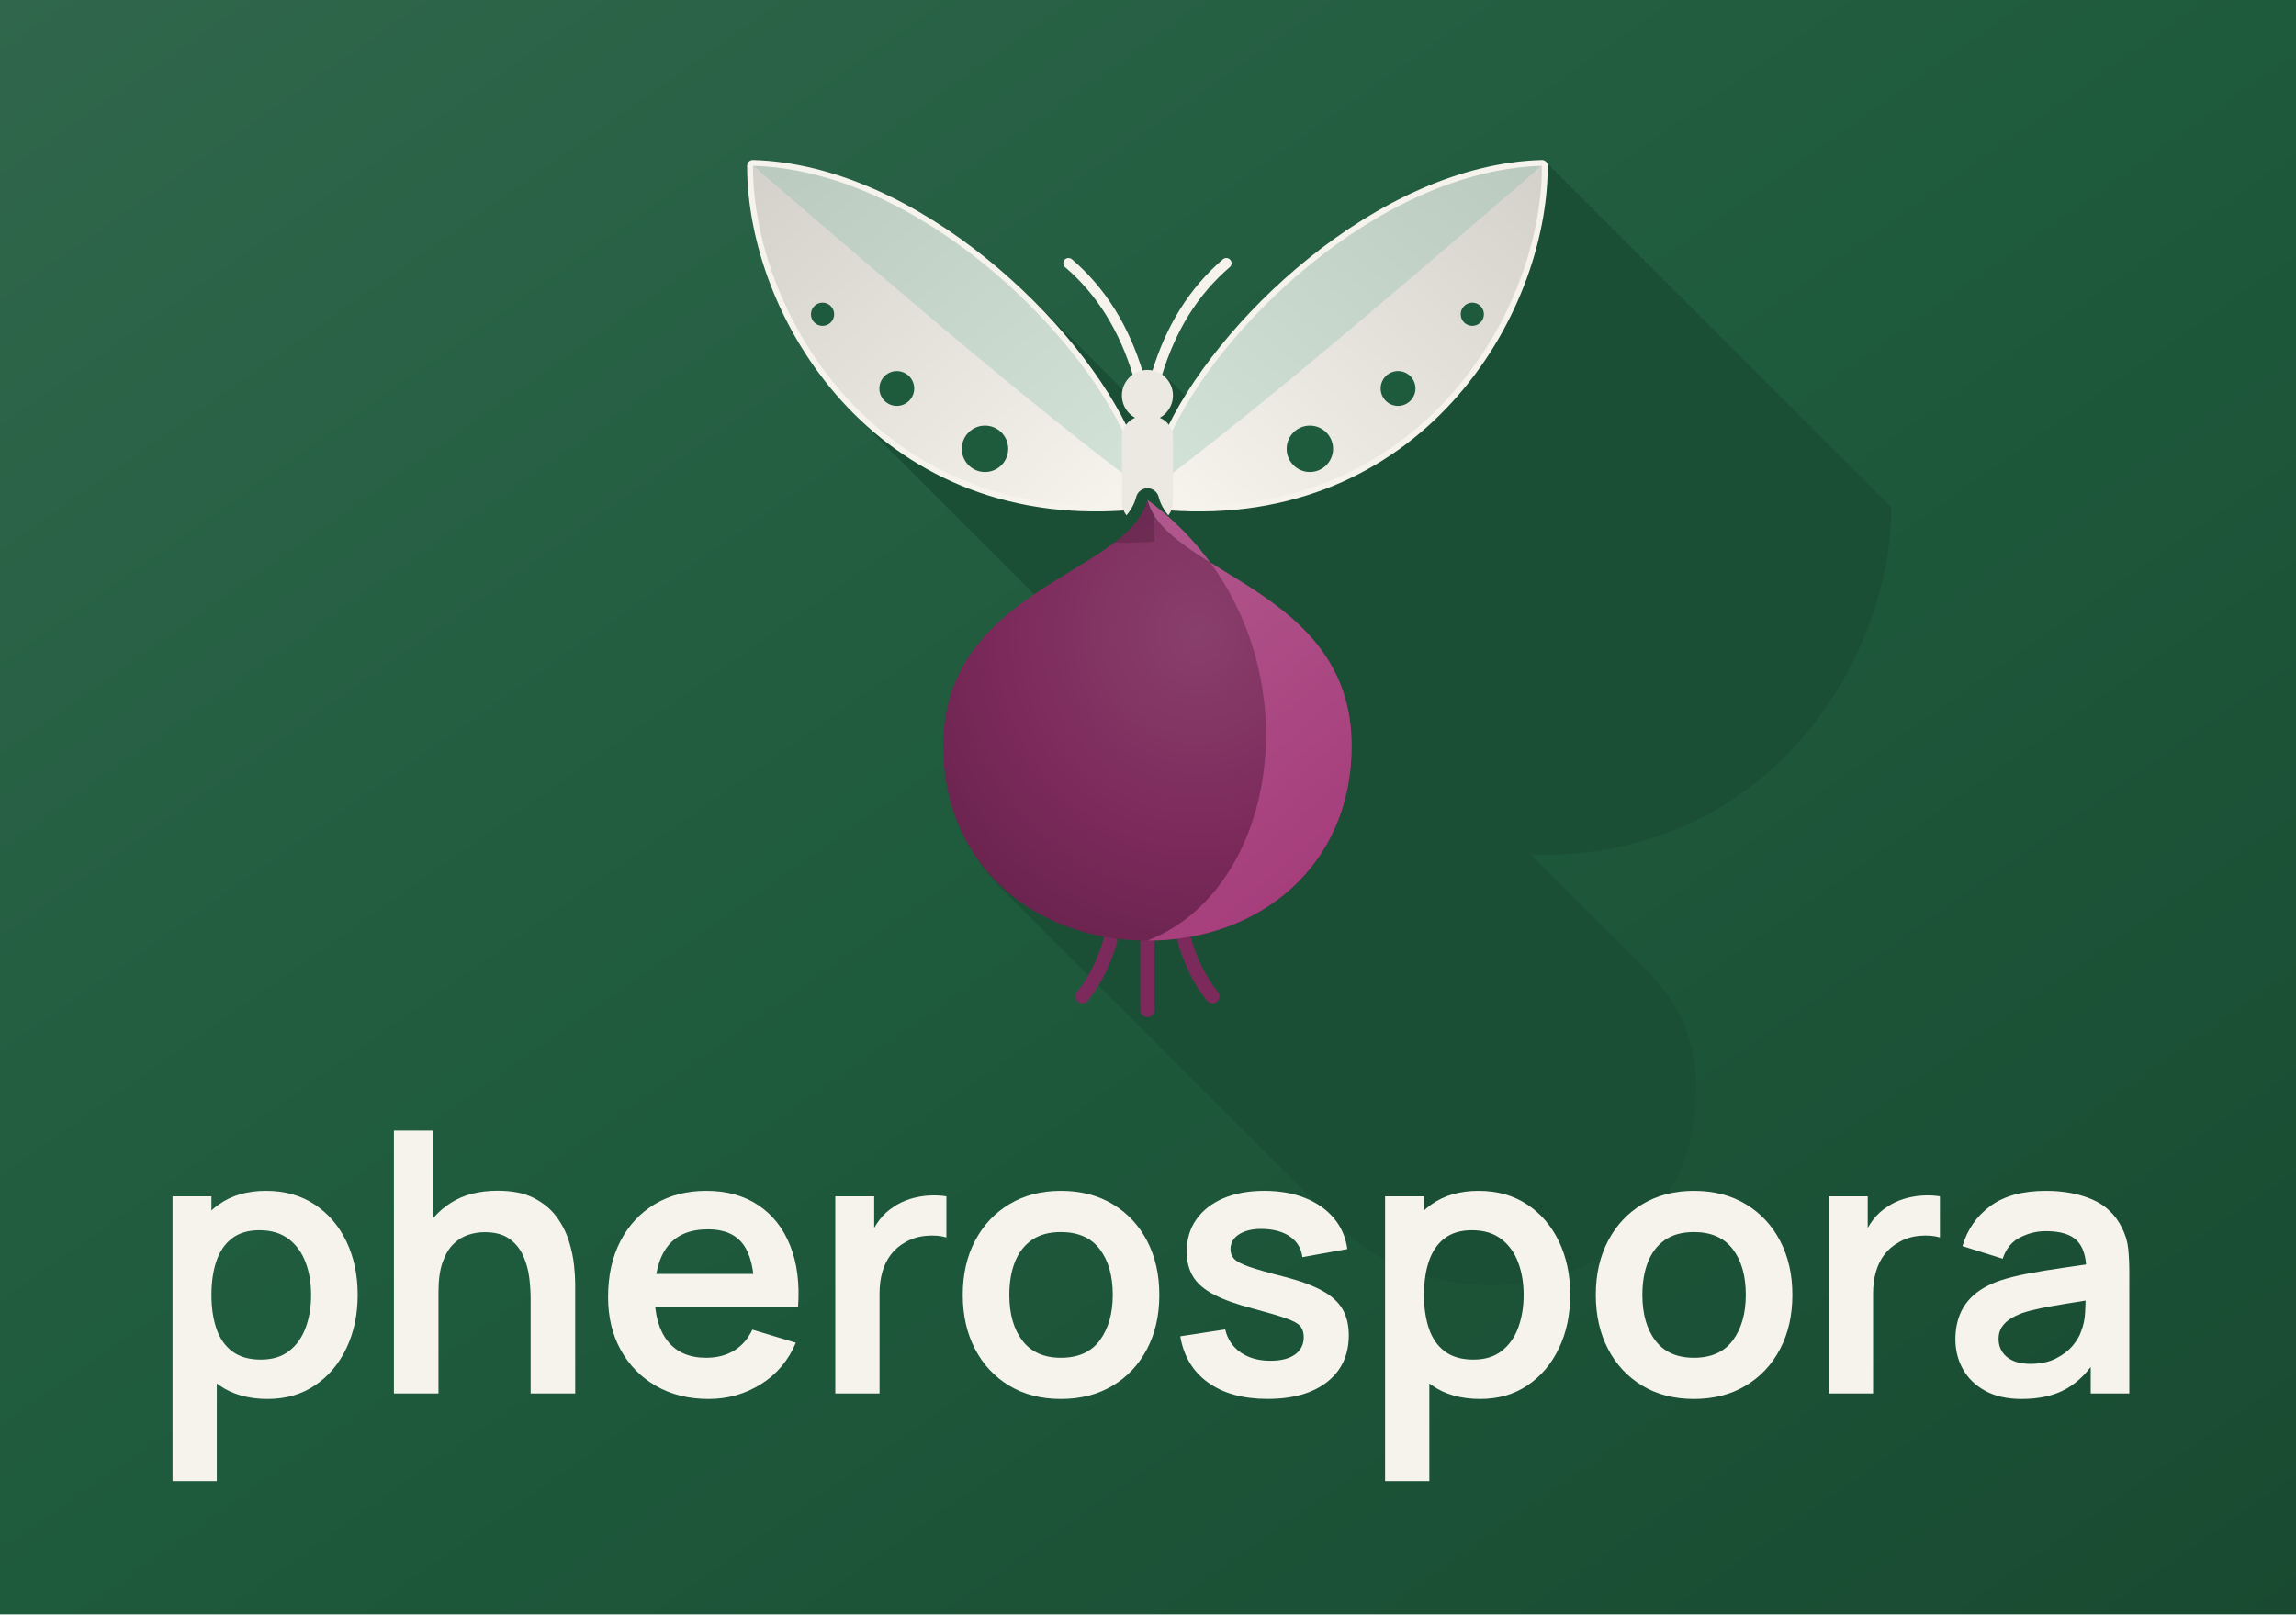
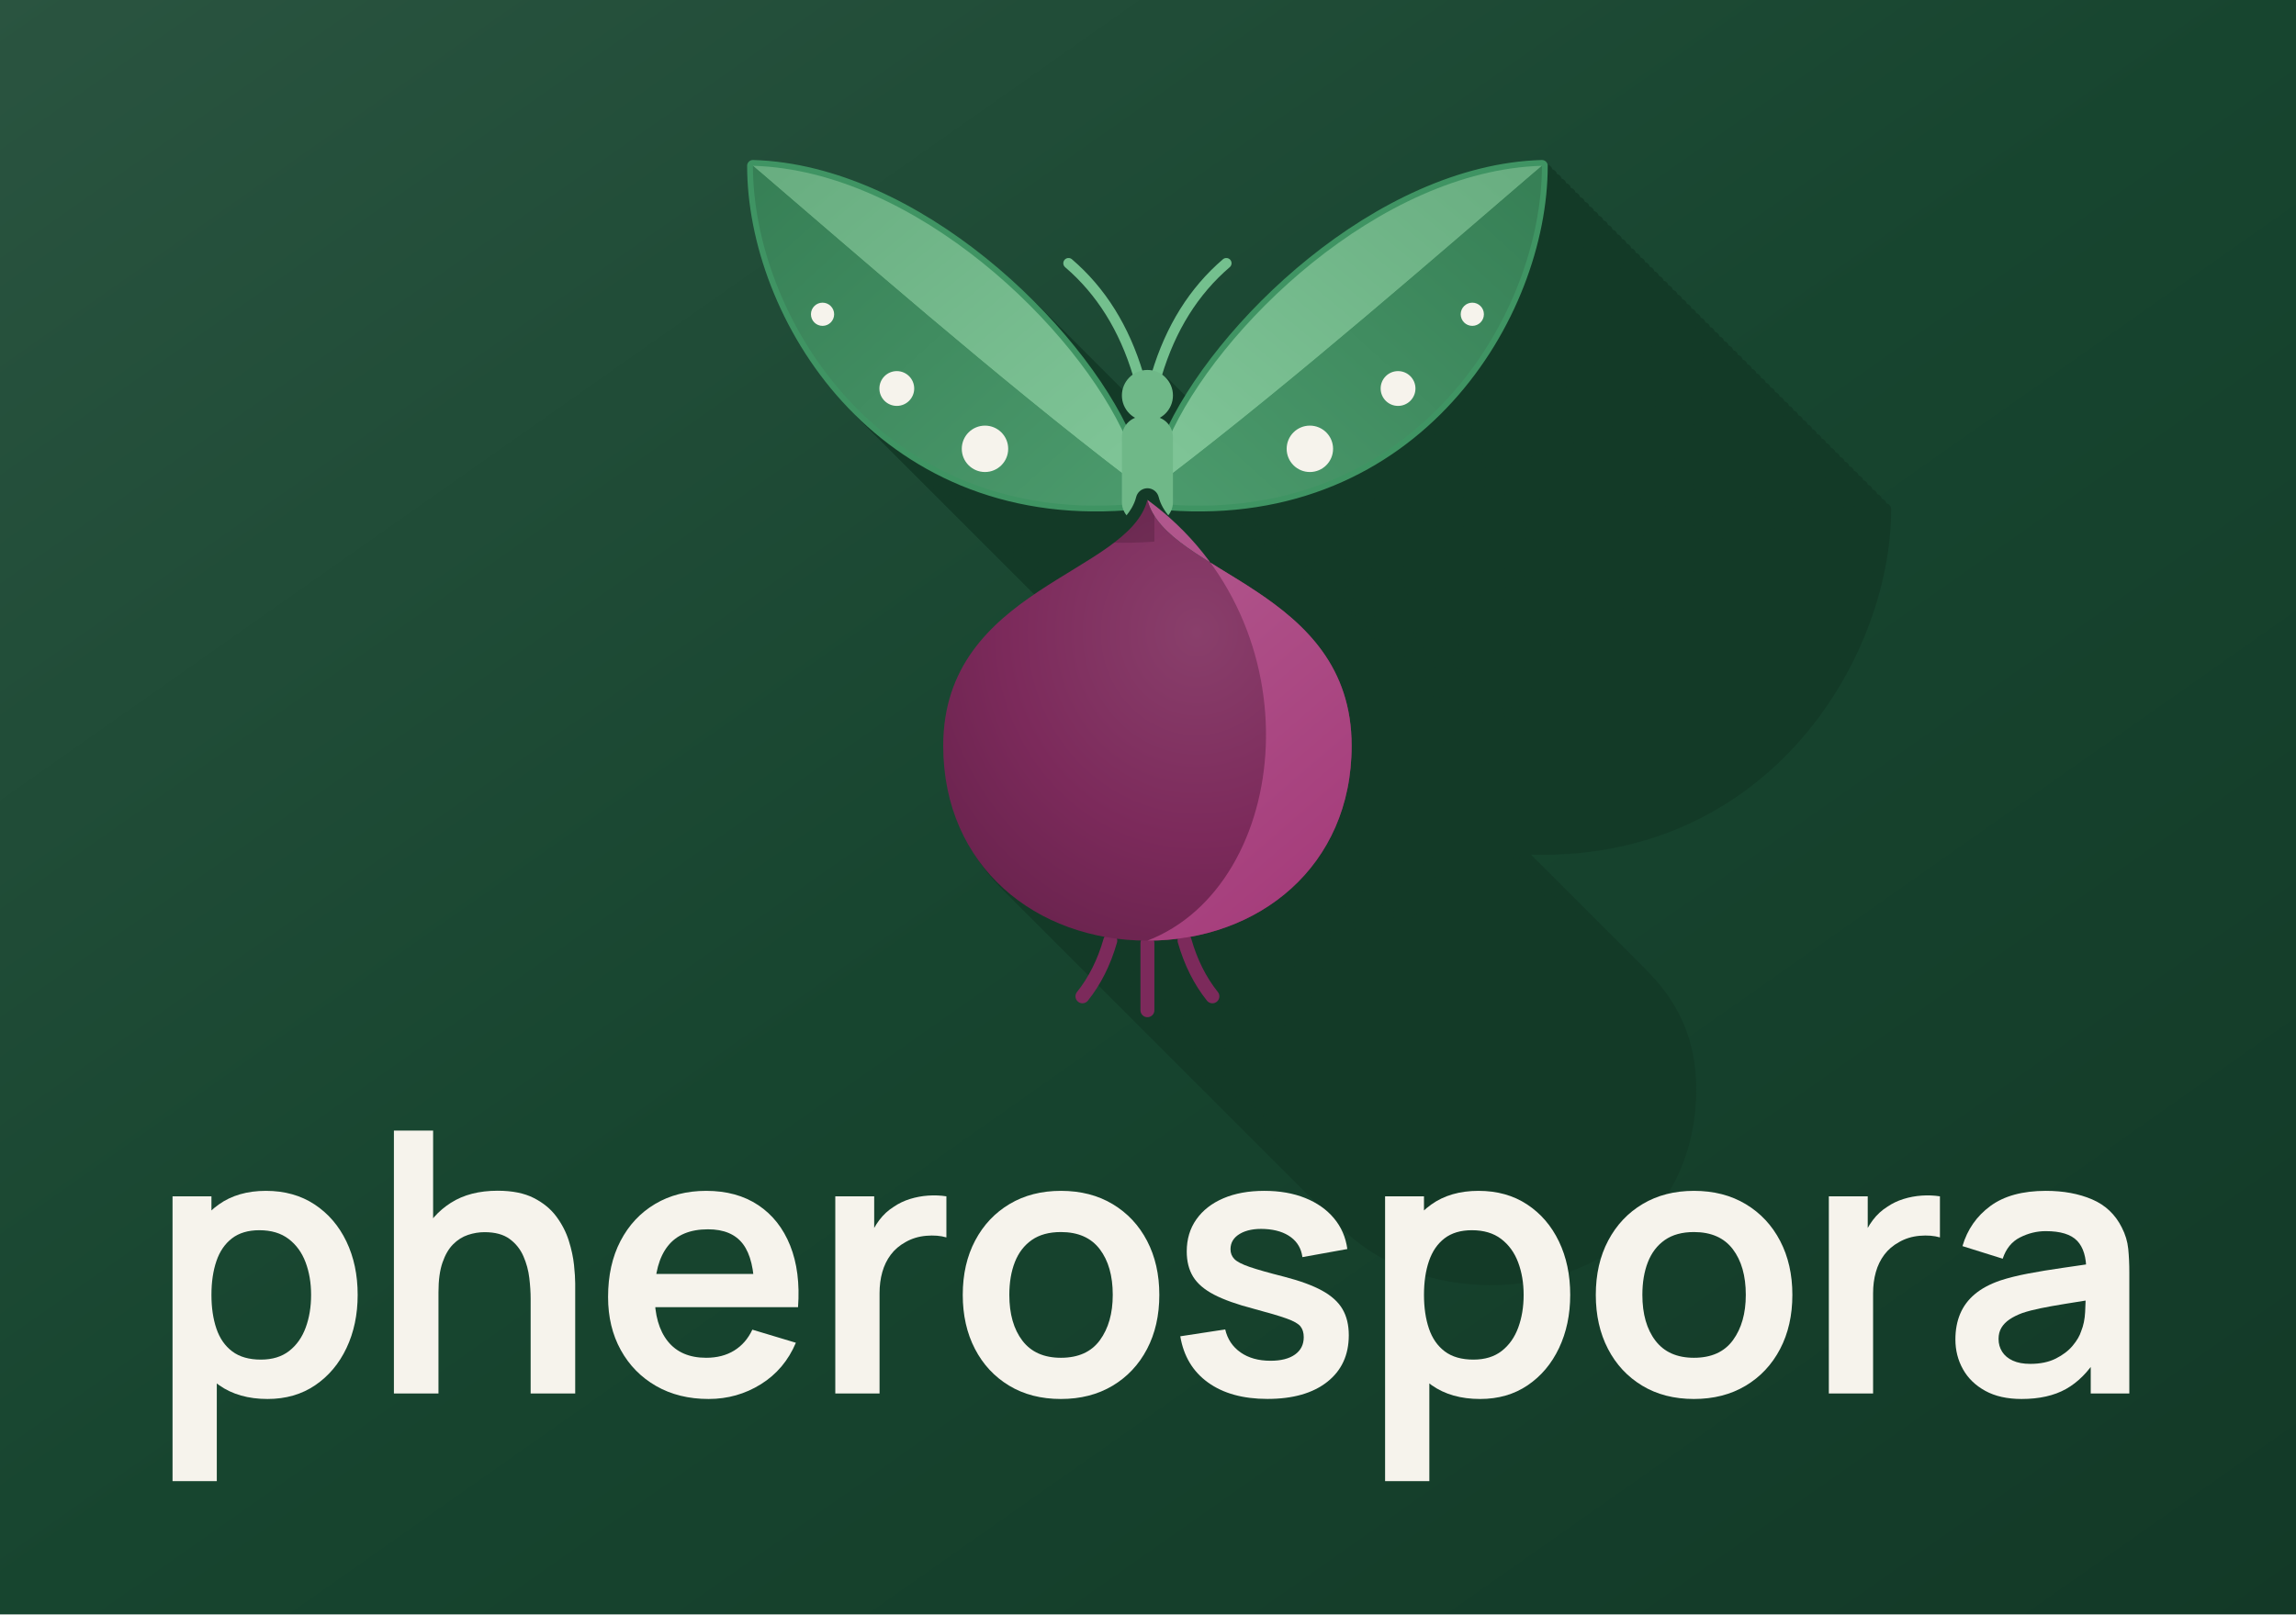
<svg xmlns="http://www.w3.org/2000/svg" viewBox="0 0 873 614" width="873" height="614">
  <defs>
    <linearGradient id="gP" x1="0" y1="0" x2="1" y2="1">
-       <stop offset="0" stop-color="#30674C" />
-       <stop offset="0.5" stop-color="#1E5A3C" />
-       <stop offset="1" stop-color="#194A31" />
+       <stop offset="0" stop-color="#2A5440" />
+       <stop offset="0.5" stop-color="#17452F" />
+       <stop offset="1" stop-color="#133927" />
    </linearGradient>
  </defs>
  <rect width="873" height="614" fill="url(#gP)" />
  <g transform="translate(210.40 -21.65) scale(0.88235)">
    <defs>
      <linearGradient id="gWd" x1="1" y1="1" x2="0" y2="0">
-         <stop offset="0" stop-color="#F7F4ED" />
-         <stop offset="1" stop-color="#D4D1CB" />
+         <stop offset="0" stop-color="#4B9A6C" />
+         <stop offset="1" stop-color="#367F55" />
      </linearGradient>
      <linearGradient id="gWl" x1="1" y1="1" x2="0" y2="0">
-         <stop offset="0" stop-color="#D3E2D7" />
-         <stop offset="1" stop-color="#BACABE" />
+         <stop offset="0" stop-color="#7FC597" />
+         <stop offset="1" stop-color="#68AD80" />
      </linearGradient>
      <radialGradient id="gB" cx="0.62" cy="0.30" r="0.85">
        <stop offset="0" stop-color="#893F6B" />
        <stop offset="0.55" stop-color="#7C2A5B" />
        <stop offset="1" stop-color="#66224B" />
      </radialGradient>
      <linearGradient id="gBl" x1="0" y1="0" x2="0.4" y2="1">
        <stop offset="0" stop-color="#B2598E" />
        <stop offset="1" stop-color="#A63E7C" />
      </linearGradient>
      <radialGradient id="gS" cx="0.5" cy="0" r="0.6">
        <stop offset="0" stop-color="#000" stop-opacity="0.22" />
        <stop offset="1" stop-color="#000" stop-opacity="0" />
      </radialGradient>
      <radialGradient id="gH" cx="0.68" cy="0.28" r="0.35">
        <stop offset="0" stop-color="#FFF" stop-opacity="0.16" />
        <stop offset="1" stop-color="#FFF" stop-opacity="0" />
      </radialGradient>
      <clipPath id="cB">
        <path d="M 256 240 C 264 272, 344 278, 344 346 C 344 398, 304 430, 256 430 C 208 430, 168 398, 168 346 C 168 278, 248 272, 256 240 Z" />
      </clipPath>
      <g id="silW">
        <path d="M 247 214 C 226 166, 156 98, 86 96 C 86 160, 140 250, 247 242 Z" stroke-width="5" stroke-linejoin="round" />
        <g transform="translate(512 0) scale(-1 1)">
          <path d="M 247 214 C 226 166, 156 98, 86 96 C 86 160, 140 250, 247 242 Z" stroke-width="5" stroke-linejoin="round" />
        </g>
      </g>
      <g id="sil">
        <use href="#silW" />
        <rect x="245" y="204" width="22" height="46" rx="9" />
        <path d="M 256 240 C 264 272, 344 278, 344 346 C 344 398, 304 430, 256 430 C 208 430, 168 398, 168 346 C 168 278, 248 272, 256 240 Z" />
        <circle cx="256" cy="195" r="11" />
      </g>
      <mask id="mW" maskUnits="userSpaceOnUse" x="0" y="0" width="512" height="512">
        <rect width="512" height="512" fill="#fff" />
        <path d="M 256 240 C 264 272, 344 278, 344 346 C 344 398, 304 430, 256 430 C 208 430, 168 398, 168 346 C 168 278, 248 272, 256 240 Z" fill="#000" stroke="#000" stroke-width="10" stroke-linejoin="round" />
      </mask>
    </defs>
-     <g fill="#1A4F35" stroke="#1A4F35">
+     <g fill="#133A27" stroke="#133A27">
      <use href="#sil" transform="translate(2 2)" />
      <use href="#sil" transform="translate(4 4)" />
      <use href="#sil" transform="translate(6 6)" />
      <use href="#sil" transform="translate(8 8)" />
      <use href="#sil" transform="translate(10 10)" />
      <use href="#sil" transform="translate(12 12)" />
      <use href="#sil" transform="translate(14 14)" />
      <use href="#sil" transform="translate(16 16)" />
      <use href="#sil" transform="translate(18 18)" />
      <use href="#sil" transform="translate(20 20)" />
      <use href="#sil" transform="translate(22 22)" />
      <use href="#sil" transform="translate(24 24)" />
      <use href="#sil" transform="translate(26 26)" />
      <use href="#sil" transform="translate(28 28)" />
      <use href="#sil" transform="translate(30 30)" />
      <use href="#sil" transform="translate(32 32)" />
      <use href="#sil" transform="translate(34 34)" />
      <use href="#sil" transform="translate(36 36)" />
      <use href="#sil" transform="translate(38 38)" />
      <use href="#sil" transform="translate(40 40)" />
      <use href="#sil" transform="translate(42 42)" />
      <use href="#sil" transform="translate(44 44)" />
      <use href="#sil" transform="translate(46 46)" />
      <use href="#sil" transform="translate(48 48)" />
      <use href="#sil" transform="translate(50 50)" />
      <use href="#sil" transform="translate(52 52)" />
      <use href="#sil" transform="translate(54 54)" />
      <use href="#sil" transform="translate(56 56)" />
      <use href="#sil" transform="translate(58 58)" />
      <use href="#sil" transform="translate(60 60)" />
      <use href="#sil" transform="translate(62 62)" />
      <use href="#sil" transform="translate(64 64)" />
      <use href="#sil" transform="translate(66 66)" />
      <use href="#sil" transform="translate(68 68)" />
      <use href="#sil" transform="translate(70 70)" />
      <use href="#sil" transform="translate(72 72)" />
      <use href="#sil" transform="translate(74 74)" />
      <use href="#sil" transform="translate(76 76)" />
      <use href="#sil" transform="translate(78 78)" />
      <use href="#sil" transform="translate(80 80)" />
      <use href="#sil" transform="translate(82 82)" />
      <use href="#sil" transform="translate(84 84)" />
      <use href="#sil" transform="translate(86 86)" />
      <use href="#sil" transform="translate(88 88)" />
      <use href="#sil" transform="translate(90 90)" />
      <use href="#sil" transform="translate(92 92)" />
      <use href="#sil" transform="translate(94 94)" />
      <use href="#sil" transform="translate(96 96)" />
      <use href="#sil" transform="translate(98 98)" />
      <use href="#sil" transform="translate(100 100)" />
      <use href="#sil" transform="translate(102 102)" />
      <use href="#sil" transform="translate(104 104)" />
      <use href="#sil" transform="translate(106 106)" />
      <use href="#sil" transform="translate(108 108)" />
      <use href="#sil" transform="translate(110 110)" />
      <use href="#sil" transform="translate(112 112)" />
      <use href="#sil" transform="translate(114 114)" />
      <use href="#sil" transform="translate(116 116)" />
      <use href="#sil" transform="translate(118 118)" />
      <use href="#sil" transform="translate(120 120)" />
      <use href="#sil" transform="translate(122 122)" />
      <use href="#sil" transform="translate(124 124)" />
      <use href="#sil" transform="translate(126 126)" />
      <use href="#sil" transform="translate(128 128)" />
      <use href="#sil" transform="translate(130 130)" />
      <use href="#sil" transform="translate(132 132)" />
      <use href="#sil" transform="translate(134 134)" />
      <use href="#sil" transform="translate(136 136)" />
      <use href="#sil" transform="translate(138 138)" />
      <use href="#sil" transform="translate(140 140)" />
      <use href="#sil" transform="translate(142 142)" />
      <use href="#sil" transform="translate(144 144)" />
      <use href="#sil" transform="translate(146 146)" />
      <use href="#sil" transform="translate(148 148)" />
    </g>
    <g mask="url(#mW)">
-       <path d="M 247 214 C 226 166, 156 98, 86 96 C 86 160, 140 250, 247 242 Z" fill="url(#gWd)" stroke="#F6F3EC" stroke-width="5" stroke-linejoin="round" />
+       <path d="M 247 214 C 226 166, 156 98, 86 96 C 86 160, 140 250, 247 242 Z" fill="url(#gWd)" stroke="#3F9463" stroke-width="5" stroke-linejoin="round" />
      <path d="M 247 214 C 226 166, 156 98, 86 96 C 128 132, 192 188, 247 230 Z" fill="url(#gWl)" />
      <path d="M 86 96 C 86 160, 140 250, 247 242 L 247 230 C 192 188, 128 132, 86 96 Z" fill="url(#gWd)" />
-       <circle cx="186" cy="218" r="10" fill="#1E5A3C" />
-       <circle cx="148" cy="192" r="7.5" fill="#1E5A3C" />
-       <circle cx="116" cy="160" r="5" fill="#1E5A3C" />
-       <path d="M 252 186 C 246 166, 236 150, 222 138" stroke="#F6F3EC" stroke-width="4.5" stroke-linecap="round" fill="none" />
+       <circle cx="186" cy="218" r="10" fill="#F6F3EC" />
+       <circle cx="148" cy="192" r="7.5" fill="#F6F3EC" />
+       <circle cx="116" cy="160" r="5" fill="#F6F3EC" />
+       <path d="M 252 186 C 246 166, 236 150, 222 138" stroke="#74C08E" stroke-width="4.5" stroke-linecap="round" fill="none" />
      <g transform="translate(512 0) scale(-1 1)">
-         <path d="M 247 214 C 226 166, 156 98, 86 96 C 86 160, 140 250, 247 242 Z" fill="url(#gWd)" stroke="#F6F3EC" stroke-width="5" stroke-linejoin="round" />
+         <path d="M 247 214 C 226 166, 156 98, 86 96 C 86 160, 140 250, 247 242 Z" fill="url(#gWd)" stroke="#3F9463" stroke-width="5" stroke-linejoin="round" />
        <path d="M 247 214 C 226 166, 156 98, 86 96 C 128 132, 192 188, 247 230 Z" fill="url(#gWl)" />
        <path d="M 86 96 C 86 160, 140 250, 247 242 L 247 230 C 192 188, 128 132, 86 96 Z" fill="url(#gWd)" />
-         <circle cx="186" cy="218" r="10" fill="#1E5A3C" />
-         <circle cx="148" cy="192" r="7.5" fill="#1E5A3C" />
-         <circle cx="116" cy="160" r="5" fill="#1E5A3C" />
-         <path d="M 252 186 C 246 166, 236 150, 222 138" stroke="#F6F3EC" stroke-width="4.5" stroke-linecap="round" fill="none" />
+         <circle cx="186" cy="218" r="10" fill="#F6F3EC" />
+         <circle cx="148" cy="192" r="7.5" fill="#F6F3EC" />
+         <circle cx="116" cy="160" r="5" fill="#F6F3EC" />
+         <path d="M 252 186 C 246 166, 236 150, 222 138" stroke="#74C08E" stroke-width="4.5" stroke-linecap="round" fill="none" />
      </g>
-       <rect fill="#ECE9E3" x="245" y="204" width="22" height="46" rx="9" />
+       <rect fill="#6FB888" x="245" y="204" width="22" height="46" rx="9" />
    </g>
    <path d="M 240 430 Q 236 444, 228 454 M 256 431 L 256 460 M 272 430 Q 276 444, 284 454" stroke="#7C2A5B" stroke-width="6" stroke-linecap="round" fill="none" />
    <path d="M 256 240 C 264 272, 344 278, 344 346 C 344 398, 304 430, 256 430 C 208 430, 168 398, 168 346 C 168 278, 248 272, 256 240 Z" fill="url(#gB)" />
    <path d="M 256 240 C 264 272, 344 278, 344 346 C 344 398, 304 430, 256 430 C 318 406, 330 294, 256 240 Z" fill="url(#gBl)" />
    <g clip-path="url(#cB)">
      <use href="#silW" transform="translate(12 16)" fill="#000" fill-opacity="0.16" />
    </g>
-     <circle cx="256" cy="195" r="11" fill="#ECE9E3" />
+     <circle cx="256" cy="195" r="11" fill="#6FB888" />
  </g>
  <g transform="translate(56.00 530.00)">
    <path transform="translate(0.00 0) scale(0.06944 -0.06944)" d="M658.665 -30Q500.666 -30 393.999 45.167Q287.333 120.333 233.166 249.417Q178.999 378.5 178.999 540.333Q178.999 702.667 232.833 831.583Q286.666 960.5 391.416 1035.25Q496.166 1110 649.666 1110Q802.999 1110 915.749 1035.75Q1028.498 961.5 1090.248 832.917Q1151.998 704.333 1151.998 540.333Q1151.998 378.333 1090.915 249.25Q1029.832 120.167 919.082 45.083Q808.332 -30 658.665 -30ZM138.333 -480V1080H351.33V321.664H380.663V-480ZM622 185.663Q716.167 185.663 776.918 232.997Q837.668 280.331 867.335 360.832Q897.002 441.332 897.002 540.333Q897.002 638.334 866.752 718.668Q836.502 799.002 773.751 846.669Q711 894.337 613.666 894.337Q521.832 894.337 463.832 849.836Q405.831 805.336 378.58 725.418Q351.33 645.501 351.33 540.333Q351.33 435.499 378.497 355.415Q405.664 275.331 465.331 230.497Q524.999 185.663 622 185.663Z" fill="#F6F3EC" />
    <path transform="translate(84.17 0) scale(0.06944 -0.06944)" d="M887.001 0V520.335Q887.001 570.503 879.751 632.503Q872.501 694.504 847.333 752.087Q822.166 809.671 771.666 846.67Q721.165 883.67 634.666 883.67Q588.998 883.67 544.08 868.753Q499.163 853.836 462.83 817.585Q426.496 781.335 404.413 717.501Q382.329 653.667 382.329 555.001L239.331 616.333Q239.331 753.834 292.831 866.084Q346.331 978.334 450.165 1044.5Q553.998 1110.667 706.33 1110.667Q825.83 1110.667 903.913 1071Q981.996 1031.334 1027.996 969.084Q1073.996 906.835 1095.996 836.752Q1117.997 766.669 1124.497 704.085Q1130.997 641.501 1130.997 603V0ZM138.333 0V1440H352.997V681.664H382.329V0Z" fill="#F6F3EC" />
    <path transform="translate(169.65 0) scale(0.06944 -0.06944)" d="M630.665 -30Q466.832 -30 342.999 41.083Q219.166 112.167 149.583 238.083Q80 364 80 528.334Q80 705.334 148.25 835.834Q216.5 966.333 337.416 1038.167Q458.332 1110 617.332 1110Q784.832 1110 902.332 1031.667Q1019.832 953.334 1077.082 810.334Q1134.332 667.334 1120.165 472.668H881.002V560.666Q880.002 737.001 819.001 818.169Q758 899.336 627.332 899.336Q479.498 899.336 407.247 807.669Q334.996 716.001 334.996 540Q334.996 375.665 407.247 285.664Q479.498 195.663 617.332 195.663Q706.333 195.663 770.668 235.33Q835.002 274.998 870.002 349.665L1108.332 278Q1046.498 131.666 916.748 50.833Q786.999 -30 630.665 -30ZM258.997 472.668V654.999H1002.334V472.668Z" fill="#F6F3EC" />
    <path transform="translate(251.88 0) scale(0.06944 -0.06944)" d="M140 0V1080H352.997V817L326.997 851Q347.33 905 380.83 949.666Q414.33 994.333 460.996 1023.333Q500.829 1050.5 549.246 1065.5Q597.663 1080.5 648.663 1084Q699.664 1087.5 748.33 1080V855.004Q699.663 869.17 637.579 863.837Q575.496 858.503 524.662 829.336Q475.162 802.169 443.745 760.251Q412.329 718.334 397.329 664.833Q382.329 611.333 382.329 548.666V0Z" fill="#F6F3EC" />
    <path transform="translate(304.51 0) scale(0.06944 -0.06944)" d="M617.332 -30Q454.832 -30 333.999 43.0Q213.166 116 146.583 244.583Q80 373.167 80 540.333Q80 709.5 148 837.917Q216 966.333 336.916 1038.167Q457.832 1110 617.332 1110Q779.999 1110 901.249 1037.083Q1022.498 964.167 1089.415 835.75Q1156.331 707.333 1156.331 540.333Q1156.331 371.833 1088.915 243.333Q1021.498 114.833 900.165 42.417Q778.832 -30 617.332 -30ZM617.332 195.663Q760.5 195.663 830.918 291.997Q901.335 388.332 901.335 540.333Q901.335 697.168 830.001 790.753Q758.667 884.337 617.332 884.337Q520.331 884.337 457.914 840.67Q395.497 797.003 365.246 719.668Q334.996 642.334 334.996 540.333Q334.996 382.832 406.663 289.248Q478.331 195.663 617.332 195.663Z" fill="#F6F3EC" />
    <path transform="translate(387.22 0) scale(0.06944 -0.06944)" d="M557.333 -29.667Q356.833 -29.667 232.083 60.166Q107.333 149.999 80 313.332L325.996 350.998Q344.663 270.998 409.997 225.164Q475.331 179.33 574.332 179.33Q660.501 179.33 708.251 213.581Q756.002 247.832 756.002 308.333Q756.002 344.833 738.336 367.334Q720.669 389.834 661.835 410.834Q603.001 431.835 481.001 464.335Q345.333 499.668 265.25 541.252Q185.167 582.835 150.25 639.835Q115.333 696.835 115.333 778.001Q115.333 879.001 168 953.75Q220.667 1028.5 316.083 1069.25Q411.5 1110 540.333 1110Q665.999 1110 763.582 1070.917Q861.166 1031.833 921.332 960.083Q981.499 888.333 994.666 791.333L748.669 747.001Q739.669 815.835 686.085 855.919Q632.5 896.003 544.332 901.003Q459.331 905.503 407.164 875.169Q354.996 844.835 354.996 790.334Q354.996 758.5 376.08 736.583Q397.163 714.666 460.413 692.999Q523.664 671.333 649.997 639.333Q779.498 605.832 856.665 563.416Q933.832 520.999 968.249 462.082Q1002.665 403.166 1002.665 319.333Q1002.665 156.5 884.332 63.416Q765.999 -29.667 557.333 -29.667Z" fill="#F6F3EC" />
    <path transform="translate(461.04 0) scale(0.06944 -0.06944)" d="M658.665 -30Q500.666 -30 393.999 45.167Q287.333 120.333 233.166 249.417Q178.999 378.5 178.999 540.333Q178.999 702.667 232.833 831.583Q286.666 960.5 391.416 1035.25Q496.166 1110 649.666 1110Q802.999 1110 915.749 1035.75Q1028.498 961.5 1090.248 832.917Q1151.998 704.333 1151.998 540.333Q1151.998 378.333 1090.915 249.25Q1029.832 120.167 919.082 45.083Q808.332 -30 658.665 -30ZM138.333 -480V1080H351.33V321.664H380.663V-480ZM622 185.663Q716.167 185.663 776.918 232.997Q837.668 280.331 867.335 360.832Q897.002 441.332 897.002 540.333Q897.002 638.334 866.752 718.668Q836.502 799.002 773.751 846.669Q711 894.337 613.666 894.337Q521.832 894.337 463.832 849.836Q405.831 805.336 378.58 725.418Q351.33 645.501 351.33 540.333Q351.33 435.499 378.497 355.415Q405.664 275.331 465.331 230.497Q524.999 185.663 622 185.663Z" fill="#F6F3EC" />
    <path transform="translate(545.21 0) scale(0.06944 -0.06944)" d="M617.332 -30Q454.832 -30 333.999 43.0Q213.166 116 146.583 244.583Q80 373.167 80 540.333Q80 709.5 148 837.917Q216 966.333 336.916 1038.167Q457.832 1110 617.332 1110Q779.999 1110 901.249 1037.083Q1022.498 964.167 1089.415 835.75Q1156.331 707.333 1156.331 540.333Q1156.331 371.833 1088.915 243.333Q1021.498 114.833 900.165 42.417Q778.832 -30 617.332 -30ZM617.332 195.663Q760.5 195.663 830.918 291.997Q901.335 388.332 901.335 540.333Q901.335 697.168 830.001 790.753Q758.667 884.337 617.332 884.337Q520.331 884.337 457.914 840.67Q395.497 797.003 365.246 719.668Q334.996 642.334 334.996 540.333Q334.996 382.832 406.663 289.248Q478.331 195.663 617.332 195.663Z" fill="#F6F3EC" />
    <path transform="translate(629.65 0) scale(0.06944 -0.06944)" d="M140 0V1080H352.997V817L326.997 851Q347.33 905 380.83 949.666Q414.33 994.333 460.996 1023.333Q500.829 1050.5 549.246 1065.5Q597.663 1080.5 648.663 1084Q699.664 1087.5 748.33 1080V855.004Q699.663 869.17 637.579 863.837Q575.496 858.503 524.662 829.336Q475.162 802.169 443.745 760.251Q412.329 718.334 397.329 664.833Q382.329 611.333 382.329 548.666V0Z" fill="#F6F3EC" />
    <path transform="translate(681.94 0) scale(0.06944 -0.06944)" d="M442.334 -30Q324.667 -30 243.75 14.417Q162.833 58.833 121.417 132.917Q80 207 80 296Q80 374.333 106.084 436.417Q132.167 498.5 186.251 544.083Q240.335 589.666 325.668 618.999Q391.335 640.499 478.419 657.083Q565.503 673.666 668.169 688.249Q770.836 702.832 883.334 719.665L796.669 671.333Q797.502 783.168 746.752 836.252Q696.001 889.337 574.666 889.337Q501.998 889.337 434.081 855.086Q366.164 820.835 338.997 738.334L118.667 807.333Q158.833 944 271.583 1027Q384.333 1110 575.333 1110Q719.5 1110 828.666 1063.166Q937.832 1016.333 991.332 908.999Q1020.332 852.333 1026.332 792.833Q1032.332 733.333 1032.332 662.667V0H821.002V234.335L856.002 195.669Q783.002 79.168 685.418 24.584Q587.834 -30 442.334 -30ZM489.999 162.331Q572 162.331 629.834 191.414Q687.668 220.498 722.335 262.082Q757.002 303.667 768.669 341.335Q787.502 387.335 790.419 446.752Q793.335 506.169 793.335 543.335L867.335 521.002Q757.669 503.502 679.586 490.835Q601.502 478.169 545.834 466.752Q490.166 455.335 446.999 441.002Q405.498 425.669 376.415 405.918Q347.331 386.168 331.83 360.001Q316.33 333.834 316.33 299Q316.33 259.499 336.08 228.582Q355.83 197.665 394.414 179.998Q432.998 162.331 489.999 162.331Z" fill="#F6F3EC" />
  </g>
</svg>
